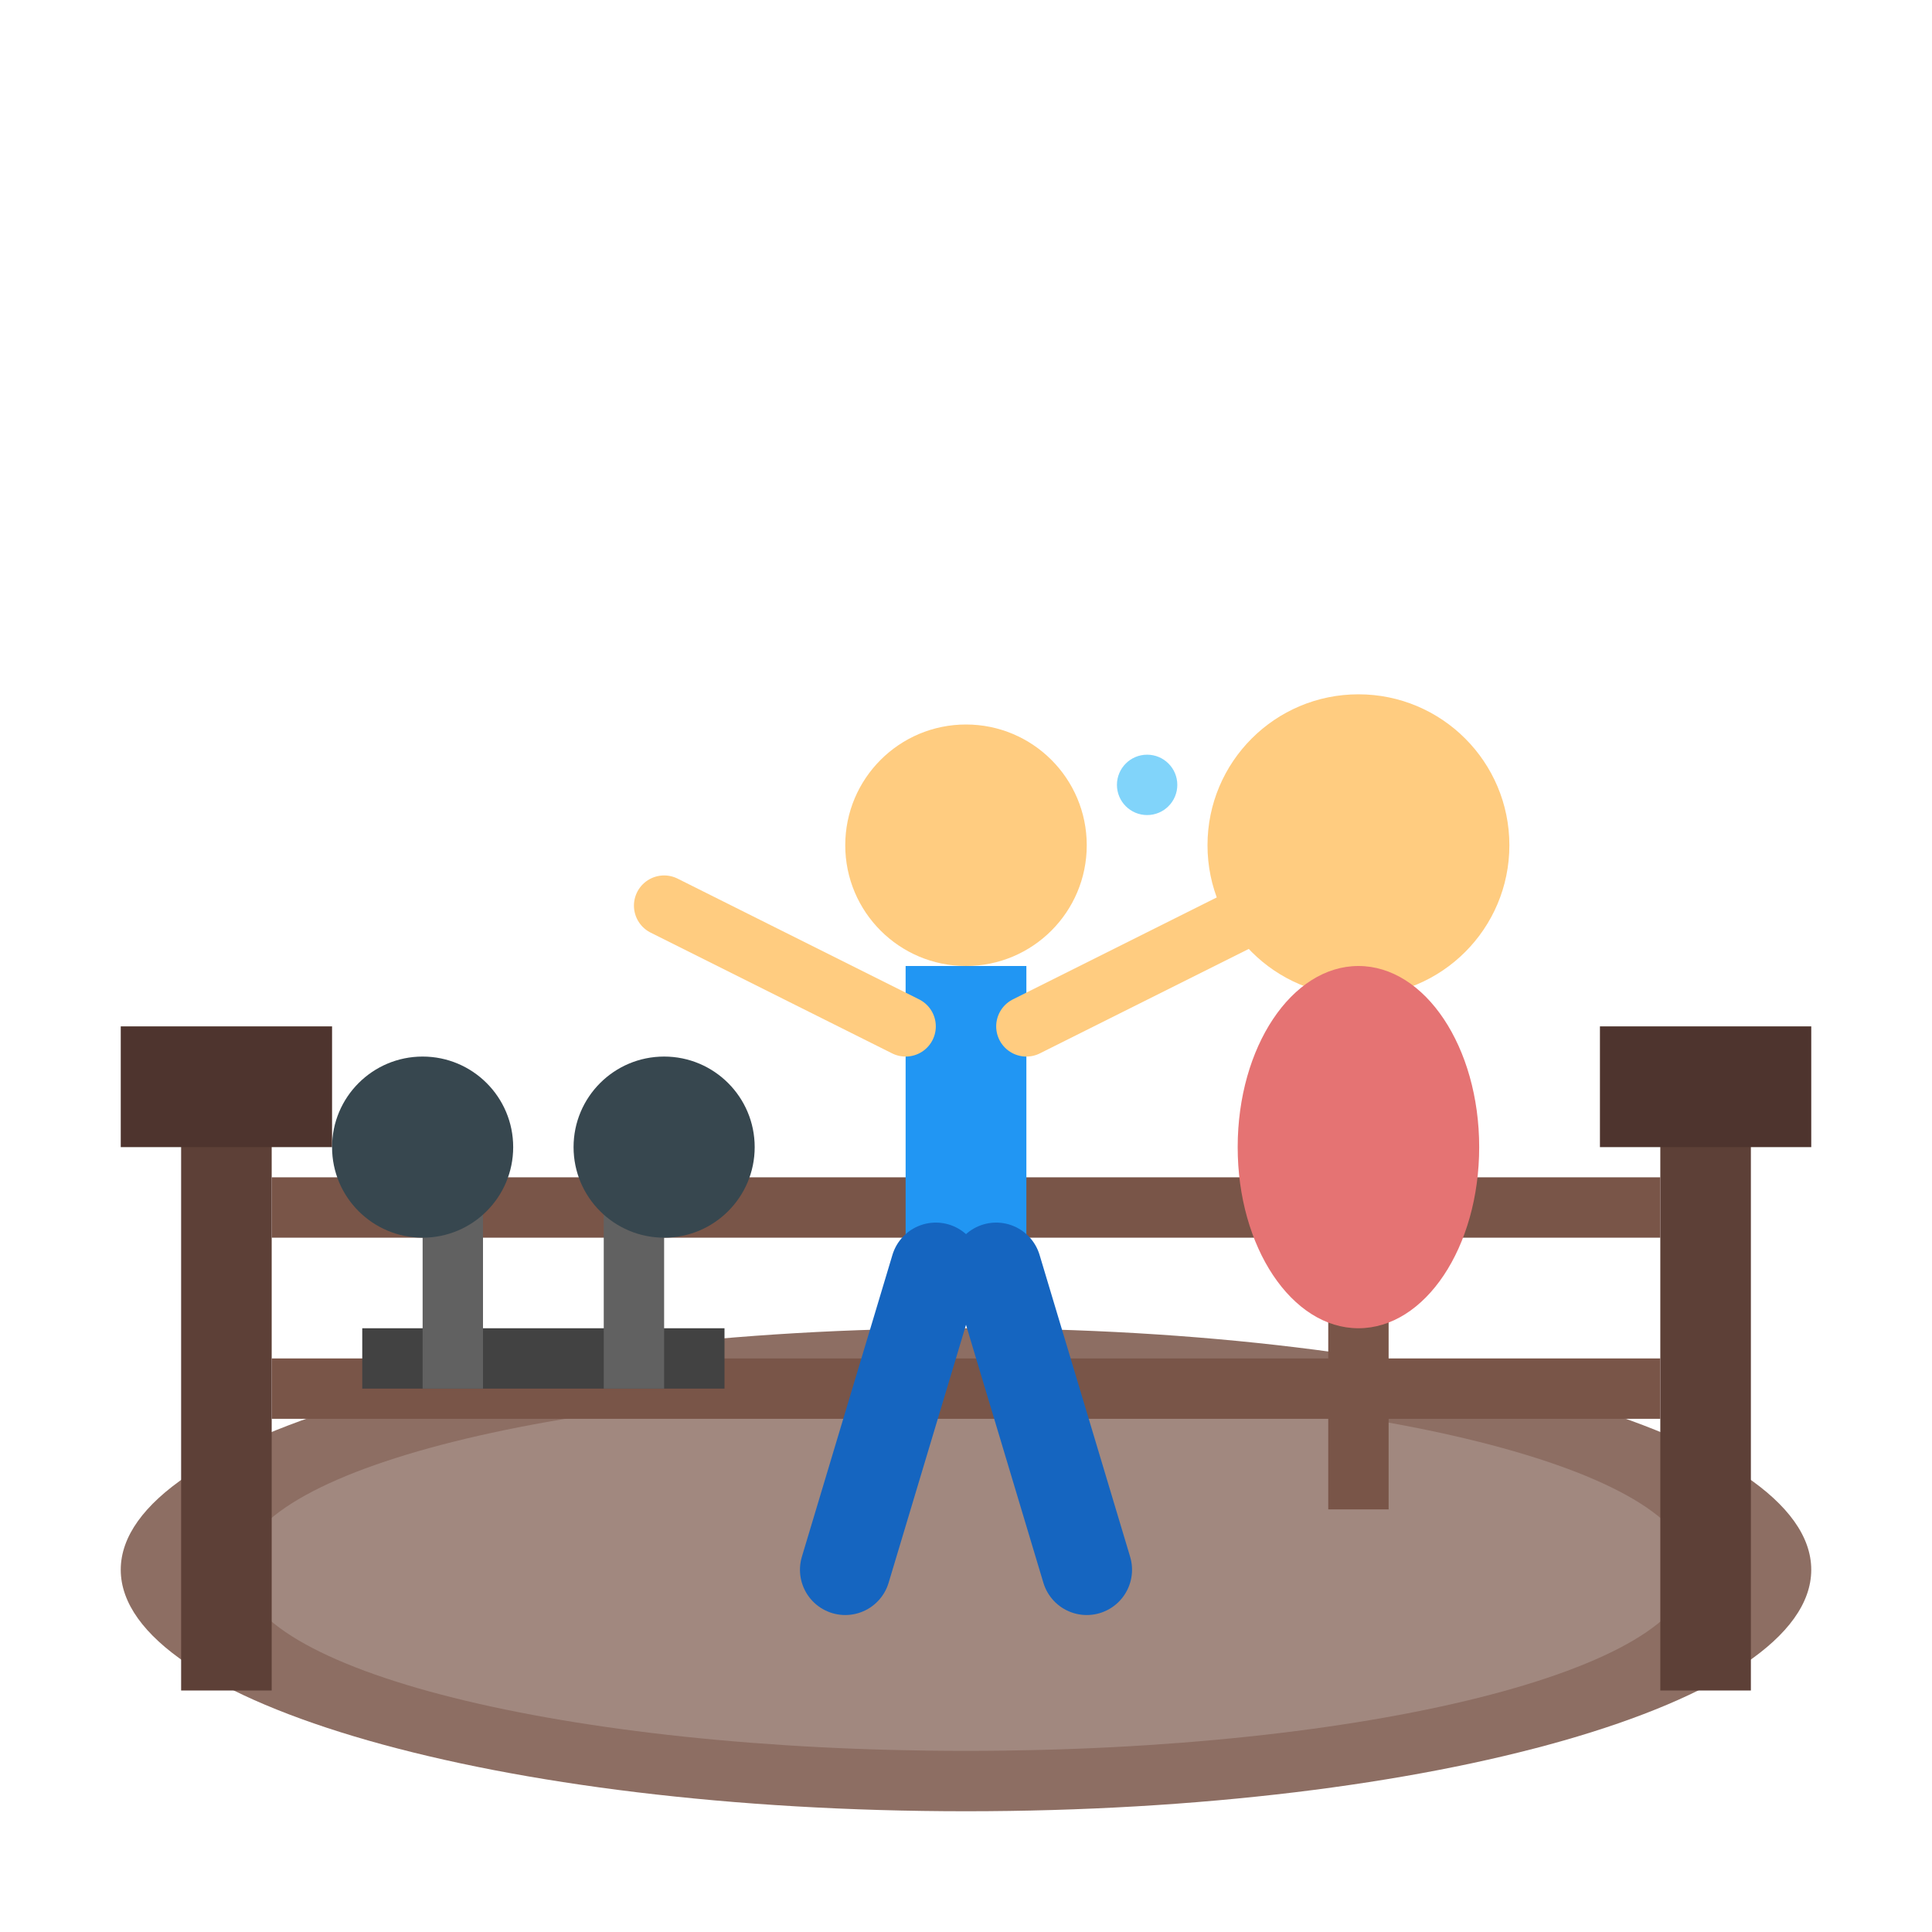
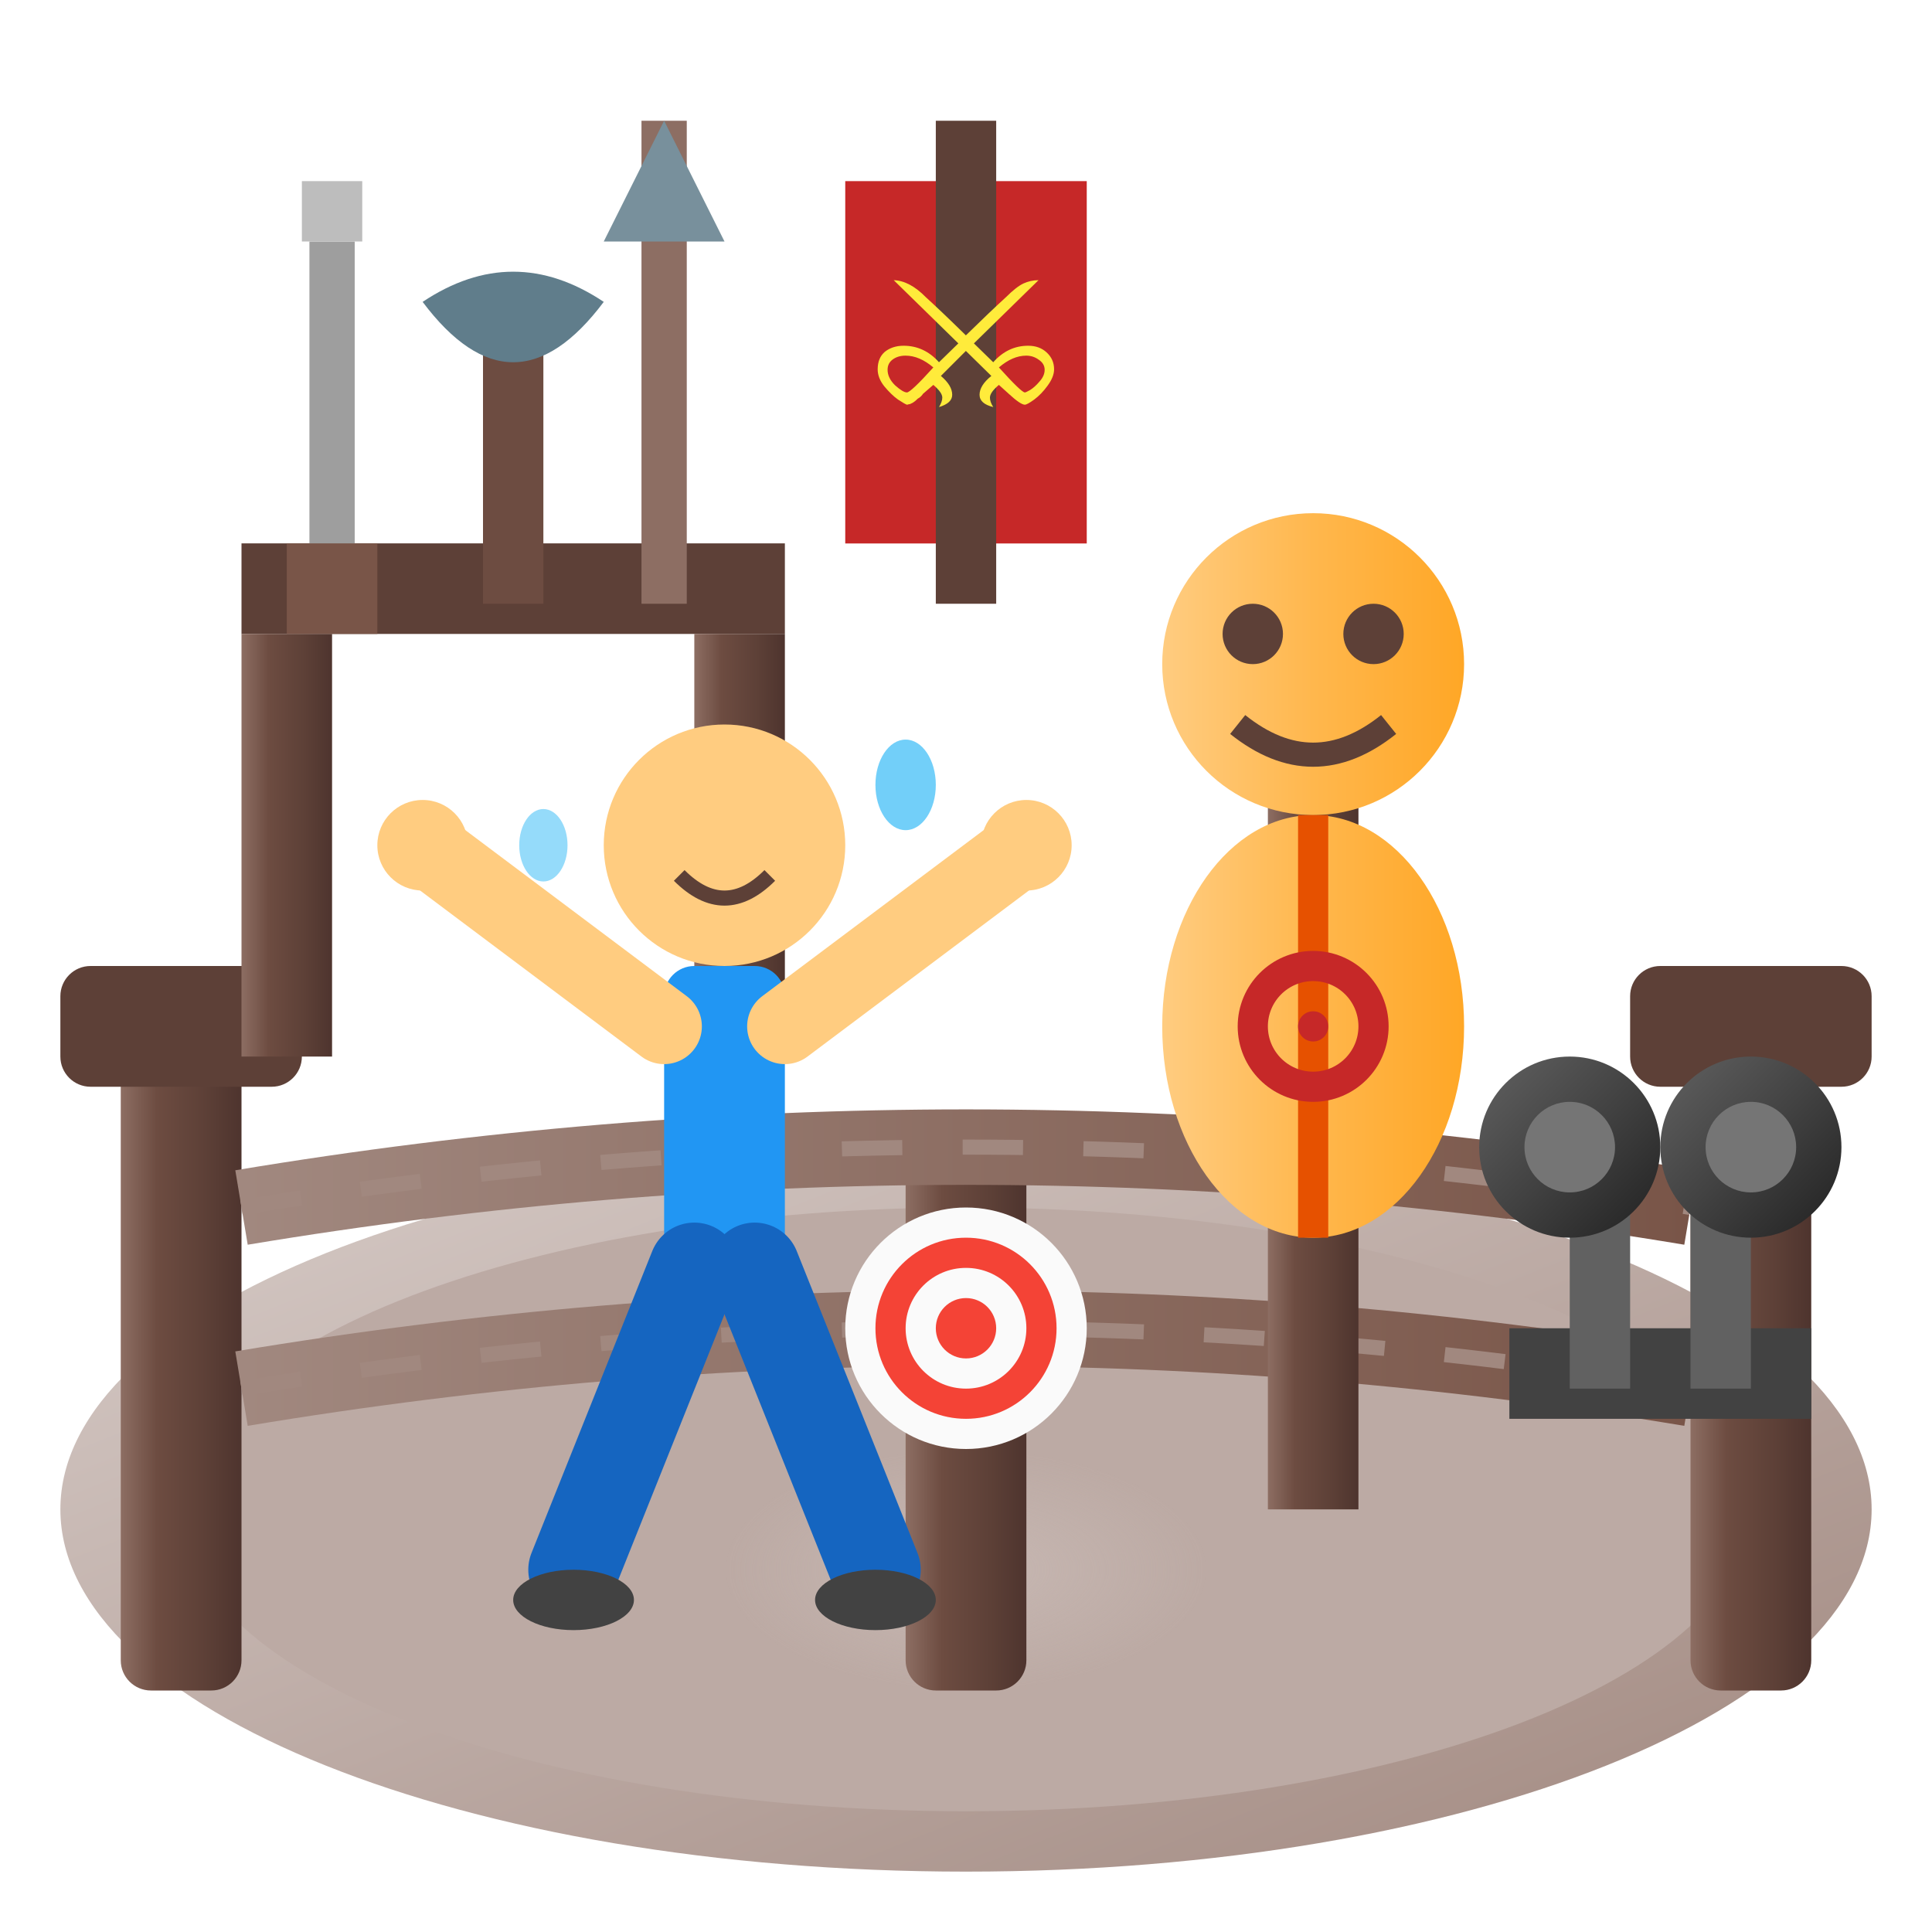
- <svg xmlns="http://www.w3.org/2000/svg" viewBox="0 0 64 64">
-   <ellipse cx="32" cy="52" rx="28" ry="8" fill="#8D6E63" />
-   <ellipse cx="32" cy="52" rx="24" ry="6" fill="#A1887F" />
-   <rect x="6" y="36" width="3" height="20" fill="#5D4037" />
-   <rect x="55" y="36" width="3" height="20" fill="#5D4037" />
-   <rect x="4" y="34" width="7" height="4" fill="#4E342E" />
-   <rect x="53" y="34" width="7" height="4" fill="#4E342E" />
-   <line x1="9" y1="40" x2="55" y2="40" stroke="#795548" stroke-width="2" />
-   <line x1="9" y1="46" x2="55" y2="46" stroke="#795548" stroke-width="2" />
-   <rect x="44" y="32" width="2" height="18" fill="#795548" />
-   <circle cx="45" cy="28" r="5" fill="#FFCC80" />
-   <ellipse cx="45" cy="38" rx="4" ry="6" fill="#E57373" />
-   <rect x="12" y="44" width="12" height="2" fill="#424242" />
-   <rect x="14" y="38" width="2" height="8" fill="#616161" />
-   <rect x="20" y="38" width="2" height="8" fill="#616161" />
-   <circle cx="14" cy="38" r="3" fill="#37474F" />
-   <circle cx="22" cy="38" r="3" fill="#37474F" />
+ <svg xmlns="http://www.w3.org/2000/svg" viewBox="0 0 64 64" width="64" height="64">
+   <defs>
+     <linearGradient id="sandGround" x1="0%" y1="0%" x2="100%" y2="100%">
+       <stop offset="0%" style="stop-color:#D7CCC8" />
+       <stop offset="50%" style="stop-color:#BCAAA4" />
+       <stop offset="100%" style="stop-color:#A1887F" />
+     </linearGradient>
+     <linearGradient id="woodenPost" x1="0%" y1="0%" x2="100%" y2="0%">
+       <stop offset="0%" style="stop-color:#8D6E63" />
+       <stop offset="30%" style="stop-color:#6D4C41" />
+       <stop offset="70%" style="stop-color:#5D4037" />
+       <stop offset="100%" style="stop-color:#4E342E" />
+     </linearGradient>
+     <linearGradient id="ropeFence" x1="0%" y1="0%" x2="100%" y2="0%">
+       <stop offset="0%" style="stop-color:#A1887F" />
+       <stop offset="50%" style="stop-color:#8D6E63" />
+       <stop offset="100%" style="stop-color:#795548" />
+     </linearGradient>
+     <linearGradient id="dummyBody" x1="0%" y1="0%" x2="100%" y2="0%">
+       <stop offset="0%" style="stop-color:#FFCC80" />
+       <stop offset="50%" style="stop-color:#FFB74D" />
+       <stop offset="100%" style="stop-color:#FFA726" />
+     </linearGradient>
+     <linearGradient id="metalWeight" x1="0%" y1="0%" x2="100%" y2="100%">
+       <stop offset="0%" style="stop-color:#616161" />
+       <stop offset="50%" style="stop-color:#424242" />
+       <stop offset="100%" style="stop-color:#212121" />
+     </linearGradient>
+     <radialGradient id="dustCloud" cx="50%" cy="50%" r="50%">
+       <stop offset="0%" style="stop-color:#D7CCC8" stop-opacity="0.4" />
+       <stop offset="100%" style="stop-color:#D7CCC8" stop-opacity="0" />
+     </radialGradient>
+   </defs>
+   <ellipse cx="32" cy="50" rx="30" ry="12" fill="url(#sandGround)" />
+   <ellipse cx="32" cy="50" rx="26" ry="10" fill="#BCAAA4" />
+   <ellipse cx="32" cy="52" rx="8" ry="4" fill="url(#dustCloud)">
+     <animate attributeName="rx" values="8;12;8" dur="0.6s" repeatCount="indefinite" />
+     <animate attributeName="opacity" values="0.3;0.6;0.3" dur="0.6s" repeatCount="indefinite" />
+   </ellipse>
+   <rect x="4" y="34" width="4" height="22" fill="url(#woodenPost)" rx="1" />
+   <rect x="2" y="32" width="8" height="4" fill="#5D4037" rx="1" />
+   <rect x="56" y="34" width="4" height="22" fill="url(#woodenPost)" rx="1" />
+   <rect x="54" y="32" width="8" height="4" fill="#5D4037" rx="1" />
+   <rect x="30" y="38" width="4" height="18" fill="url(#woodenPost)" rx="1" />
+   <path d="M8 40 Q32 36, 56 40" stroke="url(#ropeFence)" stroke-width="2.5" fill="none" />
+   <path d="M8 46 Q32 42, 56 46" stroke="url(#ropeFence)" stroke-width="2.5" fill="none" />
+   <path d="M8 40 Q32 36, 56 40" stroke="#A1887F" stroke-width="0.5" fill="none" stroke-dasharray="2,2" />
+   <path d="M8 46 Q32 42, 56 46" stroke="#A1887F" stroke-width="0.5" fill="none" stroke-dasharray="2,2" />
+   <rect x="42" y="26" width="3" height="24" fill="url(#woodenPost)" />
+   <circle cx="43.5" cy="22" r="5" fill="url(#dummyBody)" />
+   <circle cx="41.5" cy="21" r="1" fill="#5D4037" />
+   <circle cx="45.5" cy="21" r="1" fill="#5D4037" />
+   <path d="M41 24 Q43.5 26, 46 24" stroke="#5D4037" stroke-width="0.8" fill="none" />
+   <ellipse cx="43.5" cy="34" rx="5" ry="7" fill="url(#dummyBody)" />
+   <line x1="43.5" y1="27" x2="43.5" y2="41" stroke="#E65100" stroke-width="1" />
+   <line x1="38" y1="32" x2="49" y2="32" stroke="url(#dummyBody)" stroke-width="3" stroke-linecap="round" />
+   <circle cx="43.5" cy="34" r="2" stroke="#C62828" stroke-width="1" fill="none" />
+   <circle cx="43.5" cy="34" r="0.5" fill="#C62828" />
+   <rect x="8" y="18" width="18" height="3" fill="#5D4037" />
+   <rect x="8" y="21" width="3" height="14" fill="url(#woodenPost)" />
+   <rect x="23" y="21" width="3" height="14" fill="url(#woodenPost)" />
+   <line x1="11" y1="20" x2="11" y2="8" stroke="#9E9E9E" stroke-width="1.5" />
+   <rect x="9.5" y="18" width="3" height="3" fill="#795548" />
+   <line x1="11" y1="6" x2="11" y2="8" stroke="#BDBDBD" stroke-width="2" />
+   <line x1="17" y1="20" x2="17" y2="10" stroke="#6D4C41" stroke-width="2" />
+   <path d="M14 10 Q17 8, 20 10 Q17 14, 14 10" fill="#607D8B" />
+   <line x1="22" y1="20" x2="22" y2="4" stroke="#8D6E63" stroke-width="1.5" />
+   <polygon points="22,4 20,8 24,8" fill="#78909C" />
+   <rect x="50" y="44" width="10" height="3" fill="#424242" />
+   <rect x="52" y="38" width="2" height="8" fill="#616161" />
+   <rect x="56" y="38" width="2" height="8" fill="#616161" />
+   <circle cx="52" cy="38" r="3" fill="url(#metalWeight)" />
+   <circle cx="52" cy="38" r="1.5" fill="#757575" />
+   <circle cx="58" cy="38" r="3" fill="url(#metalWeight)" />
+   <circle cx="58" cy="38" r="1.5" fill="#757575" />
+   <circle cx="32" cy="44" r="4" fill="#FAFAFA" />
+   <circle cx="32" cy="44" r="3" fill="#F44336" />
+   <circle cx="32" cy="44" r="2" fill="#FAFAFA" />
+   <circle cx="32" cy="44" r="1" fill="#F44336" />
  <g>
-     <circle cx="32" cy="28" r="4" fill="#FFCC80" />
-     <rect x="30" y="32" width="4" height="10" fill="#2196F3" />
+     <animateTransform attributeName="transform" type="translate" values="0,0;0,-3;0,0" dur="0.6s" repeatCount="indefinite" />
+     <circle cx="24" cy="28" r="4" fill="#FFCC80" />
+     <ellipse cx="23.5" cy="27" r="0.8" fill="#5D4037" />
+     <ellipse cx="25" cy="27" r="0.8" fill="#5D4037" />
+     <path d="M22.5 29 Q24 30.5, 25.5 29" stroke="#5D4037" stroke-width="0.5" fill="none" />
+     <rect x="22" y="32" width="4" height="10" fill="#2196F3" rx="1" />
    <g>
-       <animateTransform attributeName="transform" type="rotate" values="0 32 34;-45 32 34;0 32 34" dur="0.6s" repeatCount="indefinite" />
-       <line x1="30" y1="34" x2="22" y2="30" stroke="#FFCC80" stroke-width="2" stroke-linecap="round" />
+       <animateTransform attributeName="transform" type="rotate" values="0 24 34;-50 24 34;0 24 34" dur="0.6s" repeatCount="indefinite" />
+       <line x1="22" y1="34" x2="14" y2="28" stroke="#FFCC80" stroke-width="2.5" stroke-linecap="round" />
+       <circle cx="14" cy="28" r="1.5" fill="#FFCC80" />
    </g>
    <g>
-       <animateTransform attributeName="transform" type="rotate" values="0 32 34;45 32 34;0 32 34" dur="0.6s" repeatCount="indefinite" />
-       <line x1="34" y1="34" x2="42" y2="30" stroke="#FFCC80" stroke-width="2" stroke-linecap="round" />
+       <animateTransform attributeName="transform" type="rotate" values="0 24 34;50 24 34;0 24 34" dur="0.6s" repeatCount="indefinite" />
+       <line x1="26" y1="34" x2="34" y2="28" stroke="#FFCC80" stroke-width="2.5" stroke-linecap="round" />
+       <circle cx="34" cy="28" r="1.5" fill="#FFCC80" />
    </g>
    <g>
-       <animateTransform attributeName="transform" type="rotate" values="0 32 42;-15 32 42;0 32 42" dur="0.6s" repeatCount="indefinite" />
-       <line x1="31" y1="42" x2="28" y2="52" stroke="#1565C0" stroke-width="3" stroke-linecap="round" />
+       <animateTransform attributeName="transform" type="rotate" values="0 24 42;-20 24 42;0 24 42" dur="0.6s" repeatCount="indefinite" />
+       <line x1="23" y1="42" x2="19" y2="52" stroke="#1565C0" stroke-width="3" stroke-linecap="round" />
+       <ellipse cx="19" cy="53" rx="2" ry="1" fill="#424242" />
    </g>
    <g>
-       <animateTransform attributeName="transform" type="rotate" values="0 32 42;15 32 42;0 32 42" dur="0.6s" repeatCount="indefinite" />
-       <line x1="33" y1="42" x2="36" y2="52" stroke="#1565C0" stroke-width="3" stroke-linecap="round" />
+       <animateTransform attributeName="transform" type="rotate" values="0 24 42;20 24 42;0 24 42" dur="0.6s" repeatCount="indefinite" />
+       <line x1="25" y1="42" x2="29" y2="52" stroke="#1565C0" stroke-width="3" stroke-linecap="round" />
+       <ellipse cx="29" cy="53" rx="2" ry="1" fill="#424242" />
    </g>
-     <animateTransform attributeName="transform" type="translate" values="0,0;0,-3;0,0" dur="0.6s" repeatCount="indefinite" />
  </g>
-   <circle cx="38" cy="26" r="1" fill="#81D4FA">
-     <animate attributeName="cy" values="26;32" dur="0.8s" repeatCount="indefinite" />
-     <animate attributeName="opacity" values="1;0" dur="0.8s" repeatCount="indefinite" />
-   </circle>
+   <ellipse cx="30" cy="26" rx="1" ry="1.5" fill="#4FC3F7" opacity="0.8">
+     <animate attributeName="cy" values="26;34" dur="0.7s" repeatCount="indefinite" />
+     <animate attributeName="opacity" values="0.8;0" dur="0.7s" repeatCount="indefinite" />
+   </ellipse>
+   <ellipse cx="18" cy="28" rx="0.8" ry="1.2" fill="#4FC3F7" opacity="0.6">
+     <animate attributeName="cy" values="28;36" dur="0.8s" repeatCount="indefinite" begin="0.2s" />
+     <animate attributeName="opacity" values="0.6;0" dur="0.8s" repeatCount="indefinite" begin="0.2s" />
+   </ellipse>
+   <rect x="28" y="6" width="8" height="12" fill="#C62828" />
+   <polygon points="28,18 32,14 36,18" fill="#C62828" />
+   <rect x="31" y="4" width="2" height="16" fill="#5D4037" />
+   <text x="32" y="13" text-anchor="middle" font-size="6" fill="#FFEB3B" font-weight="bold">⚔</text>
</svg>
